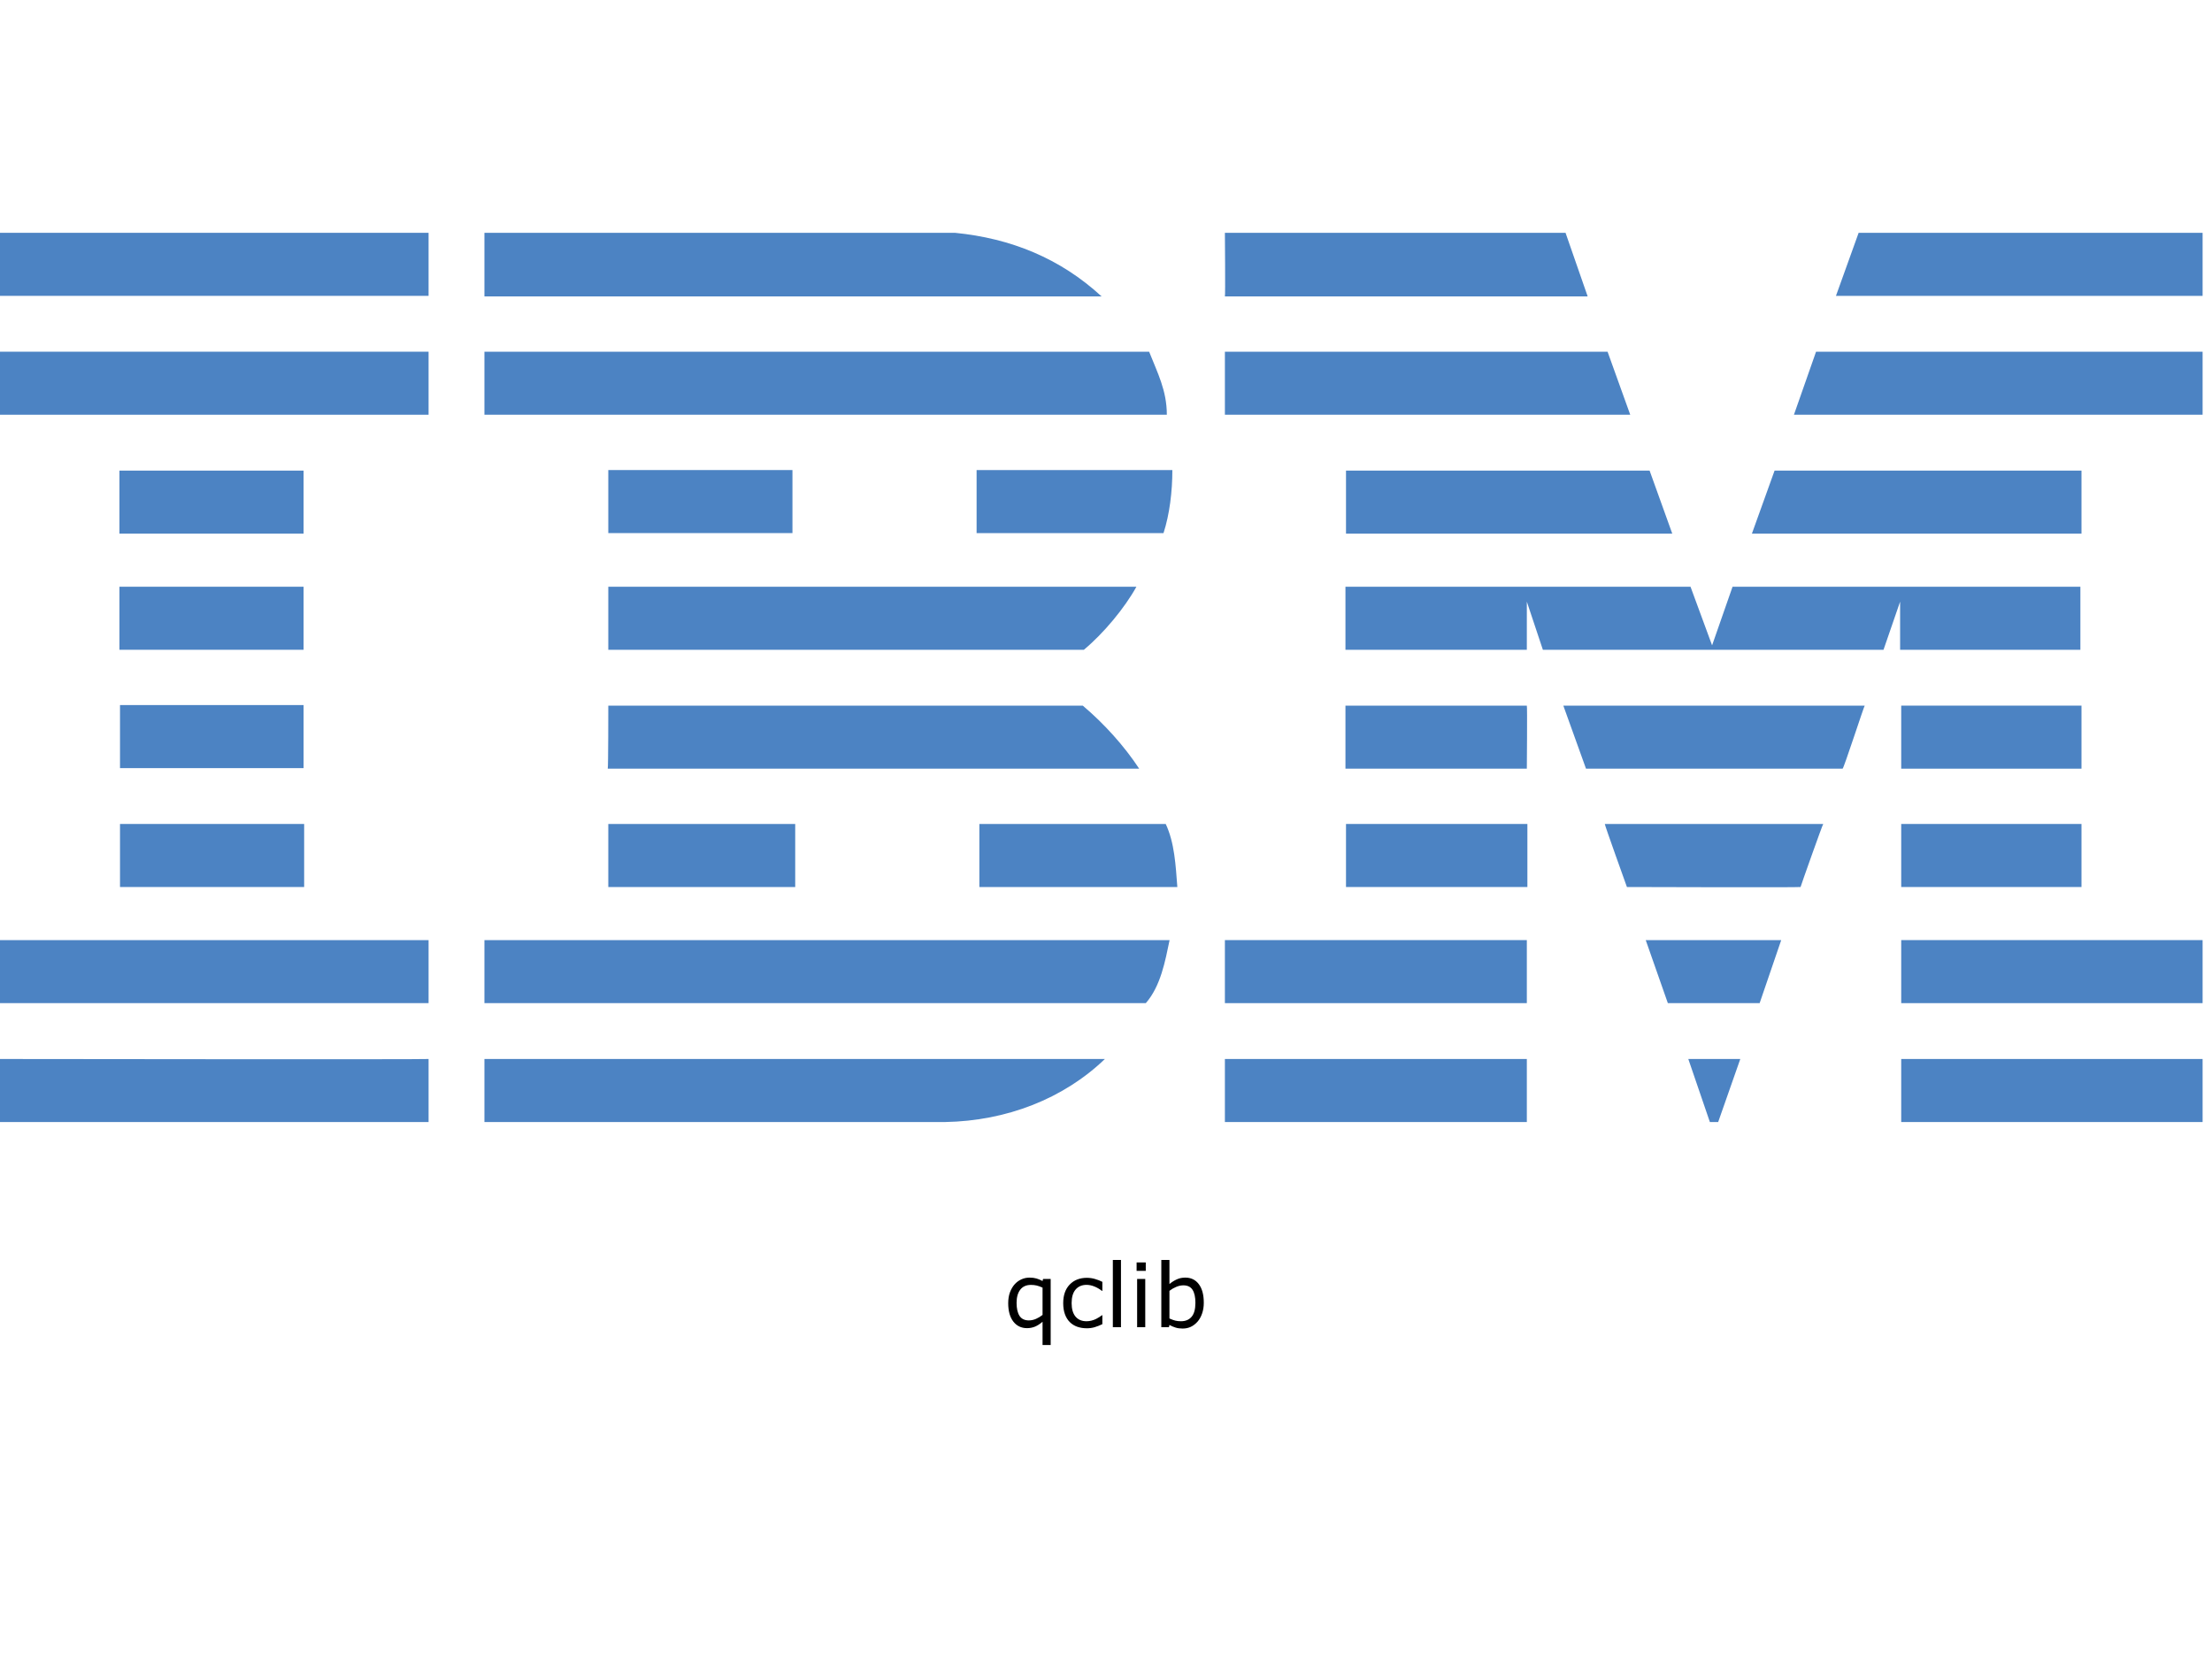
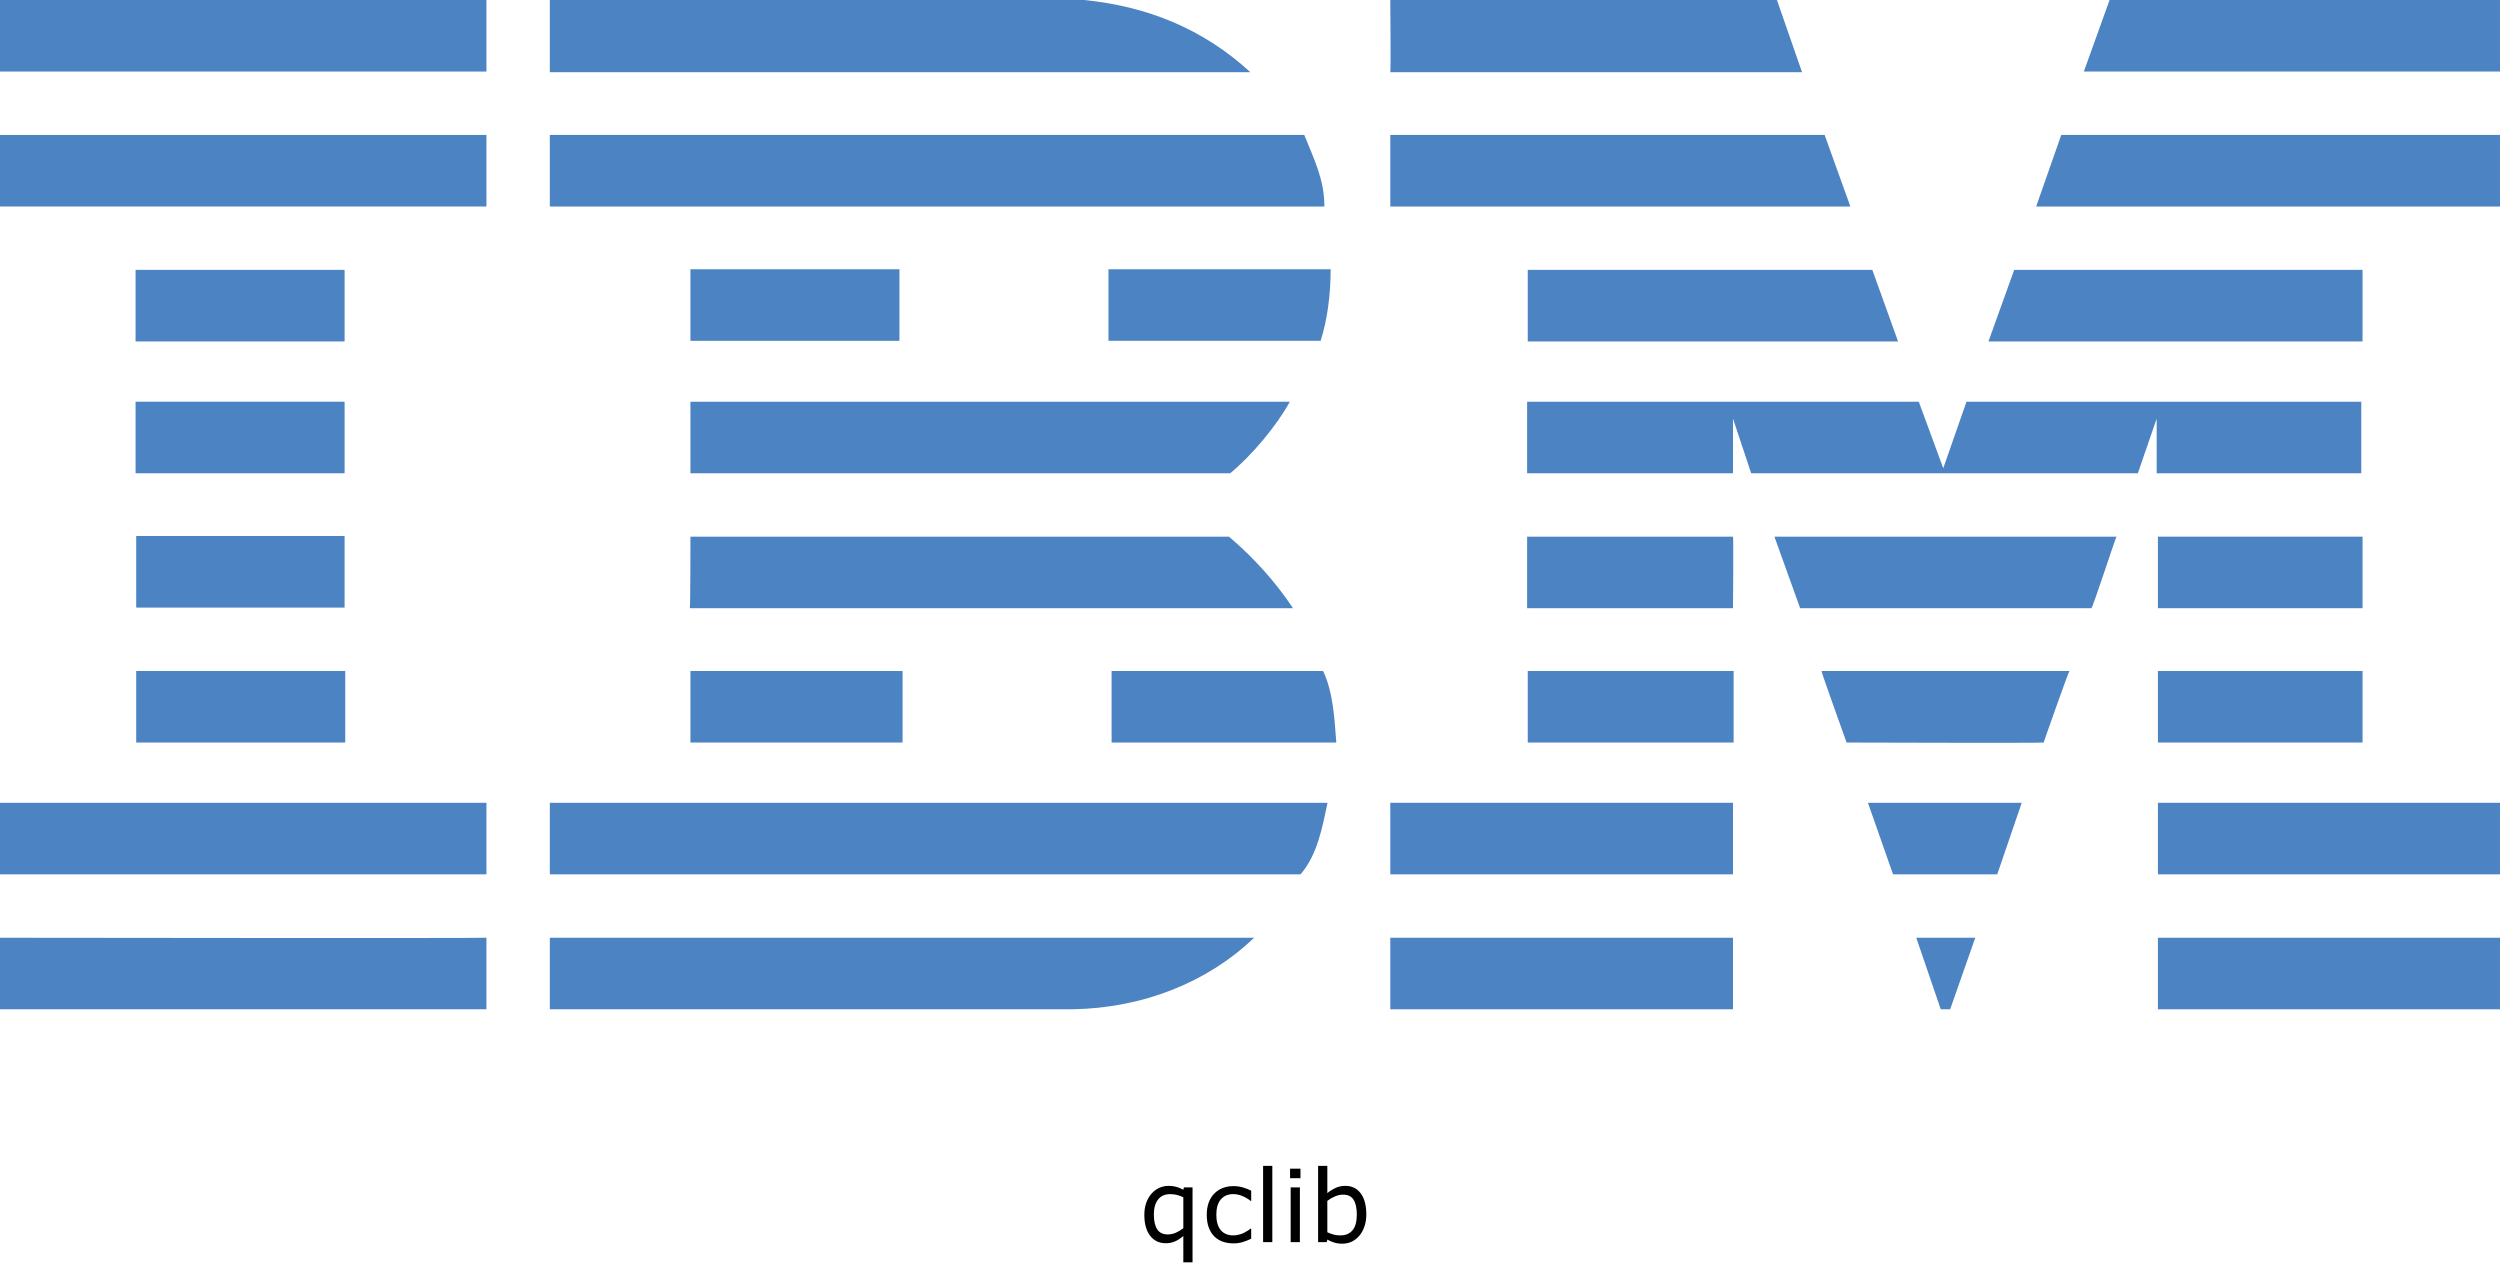
- <svg xmlns="http://www.w3.org/2000/svg" id="Layer_1" x="0px" y="0px" viewBox="0 0 400 300" style="enable-background:new 0 0 400 245;" xml:space="preserve" version="1.1">
+ <svg xmlns="http://www.w3.org/2000/svg" id="Layer_1" x="0px" y="0px" viewBox="0 0 398.3 201.119" xml:space="preserve" version="1.1" width="398.3" height="201.119">
  <defs id="defs31" />
  <style type="text/css" id="style1"> .st0{fill:#4C83C3;} </style>
-   <g id="g31">
-     <polygon class="st0" points="398.3,53.5 332,53.5 336.1,42.1 398.3,42.1 " id="polygon1" />
-     <path class="st0" d="M221.5,42.1l61.6,0l4,11.5c0,0-65.6,0-65.6,0C221.6,53.5,221.5,42.1,221.5,42.1z" id="path1" />
-     <path class="st0" d="M172.7,42.1c10.1,1,19,4.6,26.5,11.5c0,0-111.6,0-111.6,0c0,0,0-11.5,0-11.5L172.7,42.1z" id="path2" />
+   <g id="g31" transform="translate(9.6566519e-5,-42.1)">
+     <polygon class="st0" points="336.1,42.1 398.3,42.1 398.3,53.5 332,53.5 " id="polygon1" />
+     <path class="st0" d="m 221.5,42.1 h 61.6 l 4,11.5 c 0,0 -65.6,0 -65.6,0 0.1,-0.1 0,-11.5 0,-11.5 z" id="path1" />
+     <path class="st0" d="m 172.7,42.1 c 10.1,1 19,4.6 26.5,11.5 0,0 -111.6,0 -111.6,0 0,0 0,-11.5 0,-11.5 z" id="path2" />
    <g id="g3">
      <rect x="0" y="42.1" class="st0" width="77.5" height="11.4" id="rect2" />
-       <path class="st0" d="M38.8,47.8" id="path3" />
+       <path class="st0" d="M 38.8,47.8" id="path3" />
    </g>
-     <path class="st0" d="M398.3,75h-73.9c0,0,4-11.4,4-11.4h69.9V75z" id="path4" />
-     <polygon class="st0" points="294.8,75 221.5,75 221.5,63.6 290.7,63.6 " id="polygon4" />
-     <path class="st0" d="M207.8,63.6c1.5,3.8,3.2,7,3.2,11.4H87.6V63.6H207.8z" id="path5" />
+     <path class="st0" d="m 398.3,75 h -73.9 c 0,0 4,-11.4 4,-11.4 h 69.9 z" id="path4" />
+     <polygon class="st0" points="221.5,63.6 290.7,63.6 294.8,75 221.5,75 " id="polygon4" />
+     <path class="st0" d="m 207.8,63.6 c 1.5,3.8 3.2,7 3.2,11.4 H 87.6 V 63.6 Z" id="path5" />
    <g id="g6">
      <rect x="0" y="63.6" class="st0" width="77.5" height="11.4" id="rect5" />
-       <path class="st0" d="M38.8,69.3" id="path6" />
+       <path class="st0" d="M 38.8,69.3" id="path6" />
    </g>
-     <polygon class="st0" points="316.8,96.5 320.9,85.1 376.4,85.1 376.4,96.5 " id="polygon6" />
-     <polygon class="st0" points="298.3,85.1 302.4,96.5 243.4,96.5 243.4,85.1 " id="polygon7" />
-     <path class="st0" d="M212,85c0,3.9-0.5,8-1.6,11.4h-33.8V85H212z" id="path7" />
+     <polygon class="st0" points="376.4,85.1 376.4,96.5 316.8,96.5 320.9,85.1 " id="polygon6" />
+     <polygon class="st0" points="243.4,96.5 243.4,85.1 298.3,85.1 302.4,96.5 " id="polygon7" />
+     <path class="st0" d="m 212,85 c 0,3.9 -0.5,8 -1.6,11.4 H 176.6 V 85 Z" id="path7" />
    <g id="g8">
      <rect x="21.6" y="85.1" class="st0" width="33.3" height="11.4" id="rect7" />
-       <path class="st0" d="M38.3,90.8" id="path8" />
+       <path class="st0" d="M 38.3,90.8" id="path8" />
    </g>
    <g id="g9">
      <rect x="110" y="85" class="st0" width="33.3" height="11.4" id="rect8" />
-       <path class="st0" d="M126.6,90.8" id="path9" />
+       <path class="st0" d="M 126.6,90.8" id="path9" />
    </g>
-     <path class="st0" d="M276.1,108.8c0,0,0,8.7,0,8.7h-32.8v-11.4h62.4l3.9,10.6c0,0,3.7-10.6,3.7-10.6h62.9v11.4h-32.6 c0,0,0-8.7,0-8.7l-3,8.7l-61.6,0L276.1,108.8z" id="path10" />
-     <path class="st0" d="M110,106.1h95.5v0c-2.1,3.8-5.9,8.4-9.5,11.4c0,0-86,0-86,0C110,117.5,110,106.1,110,106.1z" id="path11" />
+     <path class="st0" d="m 276.1,108.8 c 0,0 0,8.7 0,8.7 h -32.8 v -11.4 h 62.4 l 3.9,10.6 c 0,0 3.7,-10.6 3.7,-10.6 h 62.9 v 11.4 h -32.6 c 0,0 0,-8.7 0,-8.7 l -3,8.7 H 279 Z" id="path10" />
+     <path class="st0" d="m 110,106.1 h 95.5 v 0 c -2.1,3.8 -5.9,8.4 -9.5,11.4 0,0 -86,0 -86,0 z" id="path11" />
    <g id="g12">
      <rect x="21.6" y="106.1" class="st0" width="33.3" height="11.4" id="rect11" />
-       <path class="st0" d="M38.3,111.8" id="path12" />
+       <path class="st0" d="M 38.3,111.8" id="path12" />
    </g>
    <g id="g13">
      <rect x="343.8" y="127.6" class="st0" width="32.6" height="11.4" id="rect12" />
-       <path class="st0" d="M360.1,133.3" id="path13" />
+       <path class="st0" d="M 360.1,133.3" id="path13" />
    </g>
-     <path class="st0" d="M276.1,127.6h-32.8v11.4c0,0,32.8,0,32.8,0C276.1,138.9,276.2,127.6,276.1,127.6z" id="path14" />
-     <path class="st0" d="M337.2,127.6c-0.1,0-3.8,11.4-4,11.4l-46.4,0c0,0-4.1-11.4-4.1-11.4H337.2z" id="path15" />
-     <path class="st0" d="M110,127.6h85.8c3.9,3.3,7.5,7.3,10.2,11.4c0.2,0-96.1,0-96.1,0C110,138.9,110,127.6,110,127.6z" id="path16" />
-     <path class="st0" d="M54.9,138.9v-11.4H21.7c0,0,0,11.4,0,11.4C21.7,138.9,54.9,138.9,54.9,138.9z" id="path17" />
+     <path class="st0" d="M 276.1,127.6 H 243.3 V 139 c 0,0 32.8,0 32.8,0 0,-0.1 0.1,-11.4 0,-11.4 z" id="path14" />
+     <path class="st0" d="m 337.2,127.6 c -0.1,0 -3.8,11.4 -4,11.4 h -46.4 c 0,0 -4.1,-11.4 -4.1,-11.4 z" id="path15" />
+     <path class="st0" d="m 110,127.6 h 85.8 c 3.9,3.3 7.5,7.3 10.2,11.4 0.2,0 -96.1,0 -96.1,0 0.1,-0.1 0.1,-11.4 0.1,-11.4 z" id="path16" />
+     <path class="st0" d="M 54.9,138.9 V 127.5 H 21.7 c 0,0 0,11.4 0,11.4 z" id="path17" />
    <g id="g18">
      <rect x="343.8" y="149" class="st0" width="32.6" height="11.4" id="rect17" />
-       <path class="st0" d="M360.1,154.7" id="path18" />
+       <path class="st0" d="M 360.1,154.7" id="path18" />
    </g>
    <g id="g19">
      <rect x="243.4" y="149" class="st0" width="32.8" height="11.4" id="rect18" />
-       <path class="st0" d="M259.8,154.7" id="path19" />
+       <path class="st0" d="M 259.8,154.7" id="path19" />
    </g>
-     <path class="st0" d="M325.6,160.4c0-0.1,4-11.4,4.1-11.4h-39.5c-0.1,0,4,11.4,4,11.4S325.6,160.5,325.6,160.4z" id="path20" />
-     <path class="st0" d="M110,160.4c0,0,0-11.4,0-11.4h33.8c0,0,0,11.4,0,11.4C143.7,160.4,110,160.4,110,160.4z" id="path21" />
-     <path class="st0" d="M210.8,149c1.6,3.4,1.8,7.5,2.1,11.4h-35.8V149H210.8z" id="path22" />
+     <path class="st0" d="m 325.6,160.4 c 0,-0.1 4,-11.4 4.1,-11.4 h -39.5 c -0.1,0 4,11.4 4,11.4 0,0 31.4,0.1 31.4,0 z" id="path20" />
+     <path class="st0" d="m 110,160.4 c 0,0 0,-11.4 0,-11.4 h 33.8 c 0,0 0,11.4 0,11.4 -0.1,0 -33.8,0 -33.8,0 z" id="path21" />
+     <path class="st0" d="m 210.8,149 c 1.6,3.4 1.8,7.5 2.1,11.4 H 177.1 V 149 Z" id="path22" />
    <g id="g23">
      <rect x="21.7" y="149" class="st0" width="33.3" height="11.4" id="rect22" />
-       <path class="st0" d="M38.3,154.7" id="path23" />
+       <path class="st0" d="M 38.3,154.7" id="path23" />
    </g>
    <g id="g24">
      <rect x="343.8" y="170" class="st0" width="54.5" height="11.4" id="rect23" />
-       <path class="st0" d="M371,175.7" id="path24" />
+       <path class="st0" d="M 371,175.7" id="path24" />
    </g>
    <g id="g25">
      <rect x="221.5" y="170" class="st0" width="54.6" height="11.4" id="rect24" />
-       <path class="st0" d="M248.8,175.7" id="path25" />
+       <path class="st0" d="M 248.8,175.7" id="path25" />
    </g>
-     <polygon class="st0" points="318.2,181.4 301.6,181.4 297.6,170 322.1,170 " id="polygon25" />
-     <path class="st0" d="M0,170v11.4h77.5c0,0,0-11.4,0-11.4C77.5,170-0.1,170,0,170z" id="path26" />
-     <path class="st0" d="M211.5,170c-0.8,3.8-1.6,8.3-4.3,11.4l-1,0H87.6V170H211.5z" id="path27" />
-     <polygon class="st0" points="310.7,202.9 309.2,202.9 305.3,191.5 314.7,191.5 " id="polygon27" />
+     <polygon class="st0" points="297.6,170 322.1,170 318.2,181.4 301.6,181.4 " id="polygon25" />
+     <path class="st0" d="m 0,170 v 11.4 h 77.5 c 0,0 0,-11.4 0,-11.4 0,0 -77.6,0 -77.5,0 z" id="path26" />
+     <path class="st0" d="m 211.5,170 c -0.8,3.8 -1.6,8.3 -4.3,11.4 h -1 H 87.6 V 170 Z" id="path27" />
+     <polygon class="st0" points="305.3,191.5 314.7,191.5 310.7,202.9 309.2,202.9 " id="polygon27" />
    <g id="g28">
      <rect x="343.8" y="191.5" class="st0" width="54.5" height="11.4" id="rect27" />
-       <path class="st0" d="M371,197.2" id="path28" />
+       <path class="st0" d="M 371,197.2" id="path28" />
    </g>
-     <path class="st0" d="M87.6,202.9v-11.4c0,0,111.9,0,112.2,0c-7.5,7.2-17.8,11.2-28.9,11.4L87.6,202.9" id="path29" />
+     <path class="st0" d="m 87.6,202.9 v -11.4 c 0,0 111.9,0 112.2,0 -7.5,7.2 -17.8,11.2 -28.9,11.4 H 87.6" id="path29" />
    <g id="g30">
      <rect x="221.5" y="191.5" class="st0" width="54.6" height="11.4" id="rect29" />
-       <path class="st0" d="M248.8,197.2" id="path30" />
+       <path class="st0" d="M 248.8,197.2" id="path30" />
    </g>
-     <path class="st0" d="M77.5,191.5c0,0,0,11.4,0,11.4c0,0-77.4,0-77.5,0c0,0,0-11.4,0-11.4S77.4,191.6,77.5,191.5z" id="path31" />
+     <path class="st0" d="m 77.5,191.5 c 0,0 0,11.4 0,11.4 0,0 -77.4,0 -77.5,0 0,0 0,-11.4 0,-11.4 0,0 77.4,0.1 77.5,0 z" id="path31" />
  </g>
-   <path d="m 189.996,243.219 h -1.469 v -4.203 q -0.68,0.586 -1.352,0.875 -0.672,0.281 -1.453,0.281 -1.555,0 -2.484,-1.195 -0.922,-1.203 -0.922,-3.312 0,-1.125 0.32,-1.984 0.328,-0.867 0.859,-1.453 0.516,-0.57 1.211,-0.883 0.695,-0.312 1.469,-0.312 0.703,0 1.242,0.156 0.547,0.156 1.109,0.461 l 0.094,-0.375 h 1.375 z m -1.469,-5.438 v -4.938 q -0.609,-0.273 -1.078,-0.383 -0.469,-0.109 -1.016,-0.109 -1.273,0 -1.938,0.867 -0.664,0.859 -0.664,2.375 0,1.531 0.531,2.359 0.539,0.82 1.688,0.82 0.641,0 1.281,-0.273 0.641,-0.281 1.195,-0.719 z m 10.812,1.672 q -0.734,0.352 -1.398,0.547 -0.656,0.195 -1.398,0.195 -0.945,0 -1.734,-0.273 -0.789,-0.281 -1.352,-0.844 -0.57,-0.562 -0.883,-1.422 -0.312,-0.859 -0.312,-2.008 0,-2.141 1.172,-3.359 1.18,-1.219 3.109,-1.219 0.75,0 1.469,0.211 0.727,0.211 1.328,0.516 v 1.633 h -0.078 q -0.672,-0.523 -1.391,-0.805 -0.711,-0.281 -1.391,-0.281 -1.25,0 -1.977,0.844 -0.719,0.836 -0.719,2.461 0,1.578 0.703,2.43 0.711,0.844 1.992,0.844 0.445,0 0.906,-0.117 0.461,-0.117 0.828,-0.305 0.32,-0.164 0.602,-0.344 0.281,-0.188 0.445,-0.32 h 0.078 z M 202.707,240 h -1.469 v -12.156 h 1.469 z m 4.484,-10.188 h -1.656 v -1.523 h 1.656 z M 207.098,240 h -1.469 v -8.727 h 1.469 z m 10.586,-4.43 q 0,1.094 -0.312,1.969 -0.305,0.875 -0.828,1.469 -0.555,0.617 -1.219,0.93 -0.664,0.305 -1.461,0.305 -0.742,0 -1.297,-0.18 -0.555,-0.172 -1.094,-0.469 L 211.379,240 h -1.375 v -12.156 h 1.469 v 4.344 q 0.617,-0.508 1.312,-0.828 0.695,-0.328 1.562,-0.328 1.547,0 2.438,1.188 0.898,1.188 0.898,3.352 z m -1.516,0.039 q 0,-1.562 -0.516,-2.367 -0.516,-0.812 -1.664,-0.812 -0.641,0 -1.297,0.281 -0.656,0.273 -1.219,0.711 v 5 q 0.625,0.281 1.07,0.391 0.453,0.109 1.023,0.109 1.219,0 1.906,-0.797 0.695,-0.805 0.695,-2.516 z" id="text31" style="font-size:16px;text-anchor:middle" aria-label="qclib" />
+   <path d="m 189.996,201.119 h -1.469 v -4.203 q -0.68,0.586 -1.352,0.875 -0.672,0.281 -1.453,0.281 -1.555,0 -2.484,-1.195 -0.922,-1.203 -0.922,-3.312 0,-1.125 0.32,-1.984 0.328,-0.867 0.859,-1.453 0.516,-0.57 1.211,-0.883 0.695,-0.312 1.469,-0.312 0.703,0 1.242,0.156 0.547,0.156 1.109,0.461 l 0.094,-0.375 h 1.375 z m -1.469,-5.438 v -4.938 q -0.609,-0.273 -1.078,-0.383 -0.469,-0.109 -1.016,-0.109 -1.273,0 -1.938,0.867 -0.664,0.859 -0.664,2.375 0,1.531 0.531,2.359 0.539,0.82 1.688,0.82 0.641,0 1.281,-0.273 0.641,-0.281 1.195,-0.719 z m 10.812,1.672 q -0.734,0.352 -1.398,0.547 -0.656,0.195 -1.398,0.195 -0.945,0 -1.734,-0.273 -0.789,-0.281 -1.352,-0.844 -0.57,-0.562 -0.883,-1.422 -0.312,-0.859 -0.312,-2.008 0,-2.141 1.172,-3.359 1.18,-1.219 3.109,-1.219 0.75,0 1.469,0.211 0.727,0.211 1.328,0.516 v 1.633 h -0.078 q -0.672,-0.523 -1.391,-0.805 -0.711,-0.281 -1.391,-0.281 -1.25,0 -1.977,0.844 -0.719,0.836 -0.719,2.461 0,1.578 0.703,2.43 0.711,0.844 1.992,0.844 0.445,0 0.906,-0.117 0.461,-0.117 0.828,-0.305 0.32,-0.164 0.602,-0.344 0.281,-0.188 0.445,-0.32 h 0.078 z m 3.367,0.547 h -1.469 v -12.156 h 1.469 z m 4.484,-10.188 h -1.656 v -1.523 h 1.656 z m -0.094,10.188 H 205.629 v -8.727 h 1.469 z m 10.586,-4.43 q 0,1.094 -0.312,1.969 -0.305,0.875 -0.828,1.469 -0.555,0.617 -1.219,0.93 -0.664,0.305 -1.461,0.305 -0.742,0 -1.297,-0.18 -0.555,-0.172 -1.094,-0.469 l -0.094,0.406 h -1.375 v -12.156 h 1.469 v 4.344 q 0.617,-0.508 1.312,-0.828 0.695,-0.328 1.562,-0.328 1.547,0 2.438,1.188 0.898,1.188 0.898,3.352 z m -1.516,0.039 q 0,-1.562 -0.516,-2.367 -0.516,-0.812 -1.664,-0.812 -0.641,0 -1.297,0.281 -0.656,0.273 -1.219,0.711 v 5 q 0.625,0.281 1.07,0.391 0.453,0.109 1.023,0.109 1.219,0 1.906,-0.797 0.695,-0.805 0.695,-2.516 z" id="text31" style="font-size:16px;text-anchor:middle" aria-label="qclib" />
</svg>
